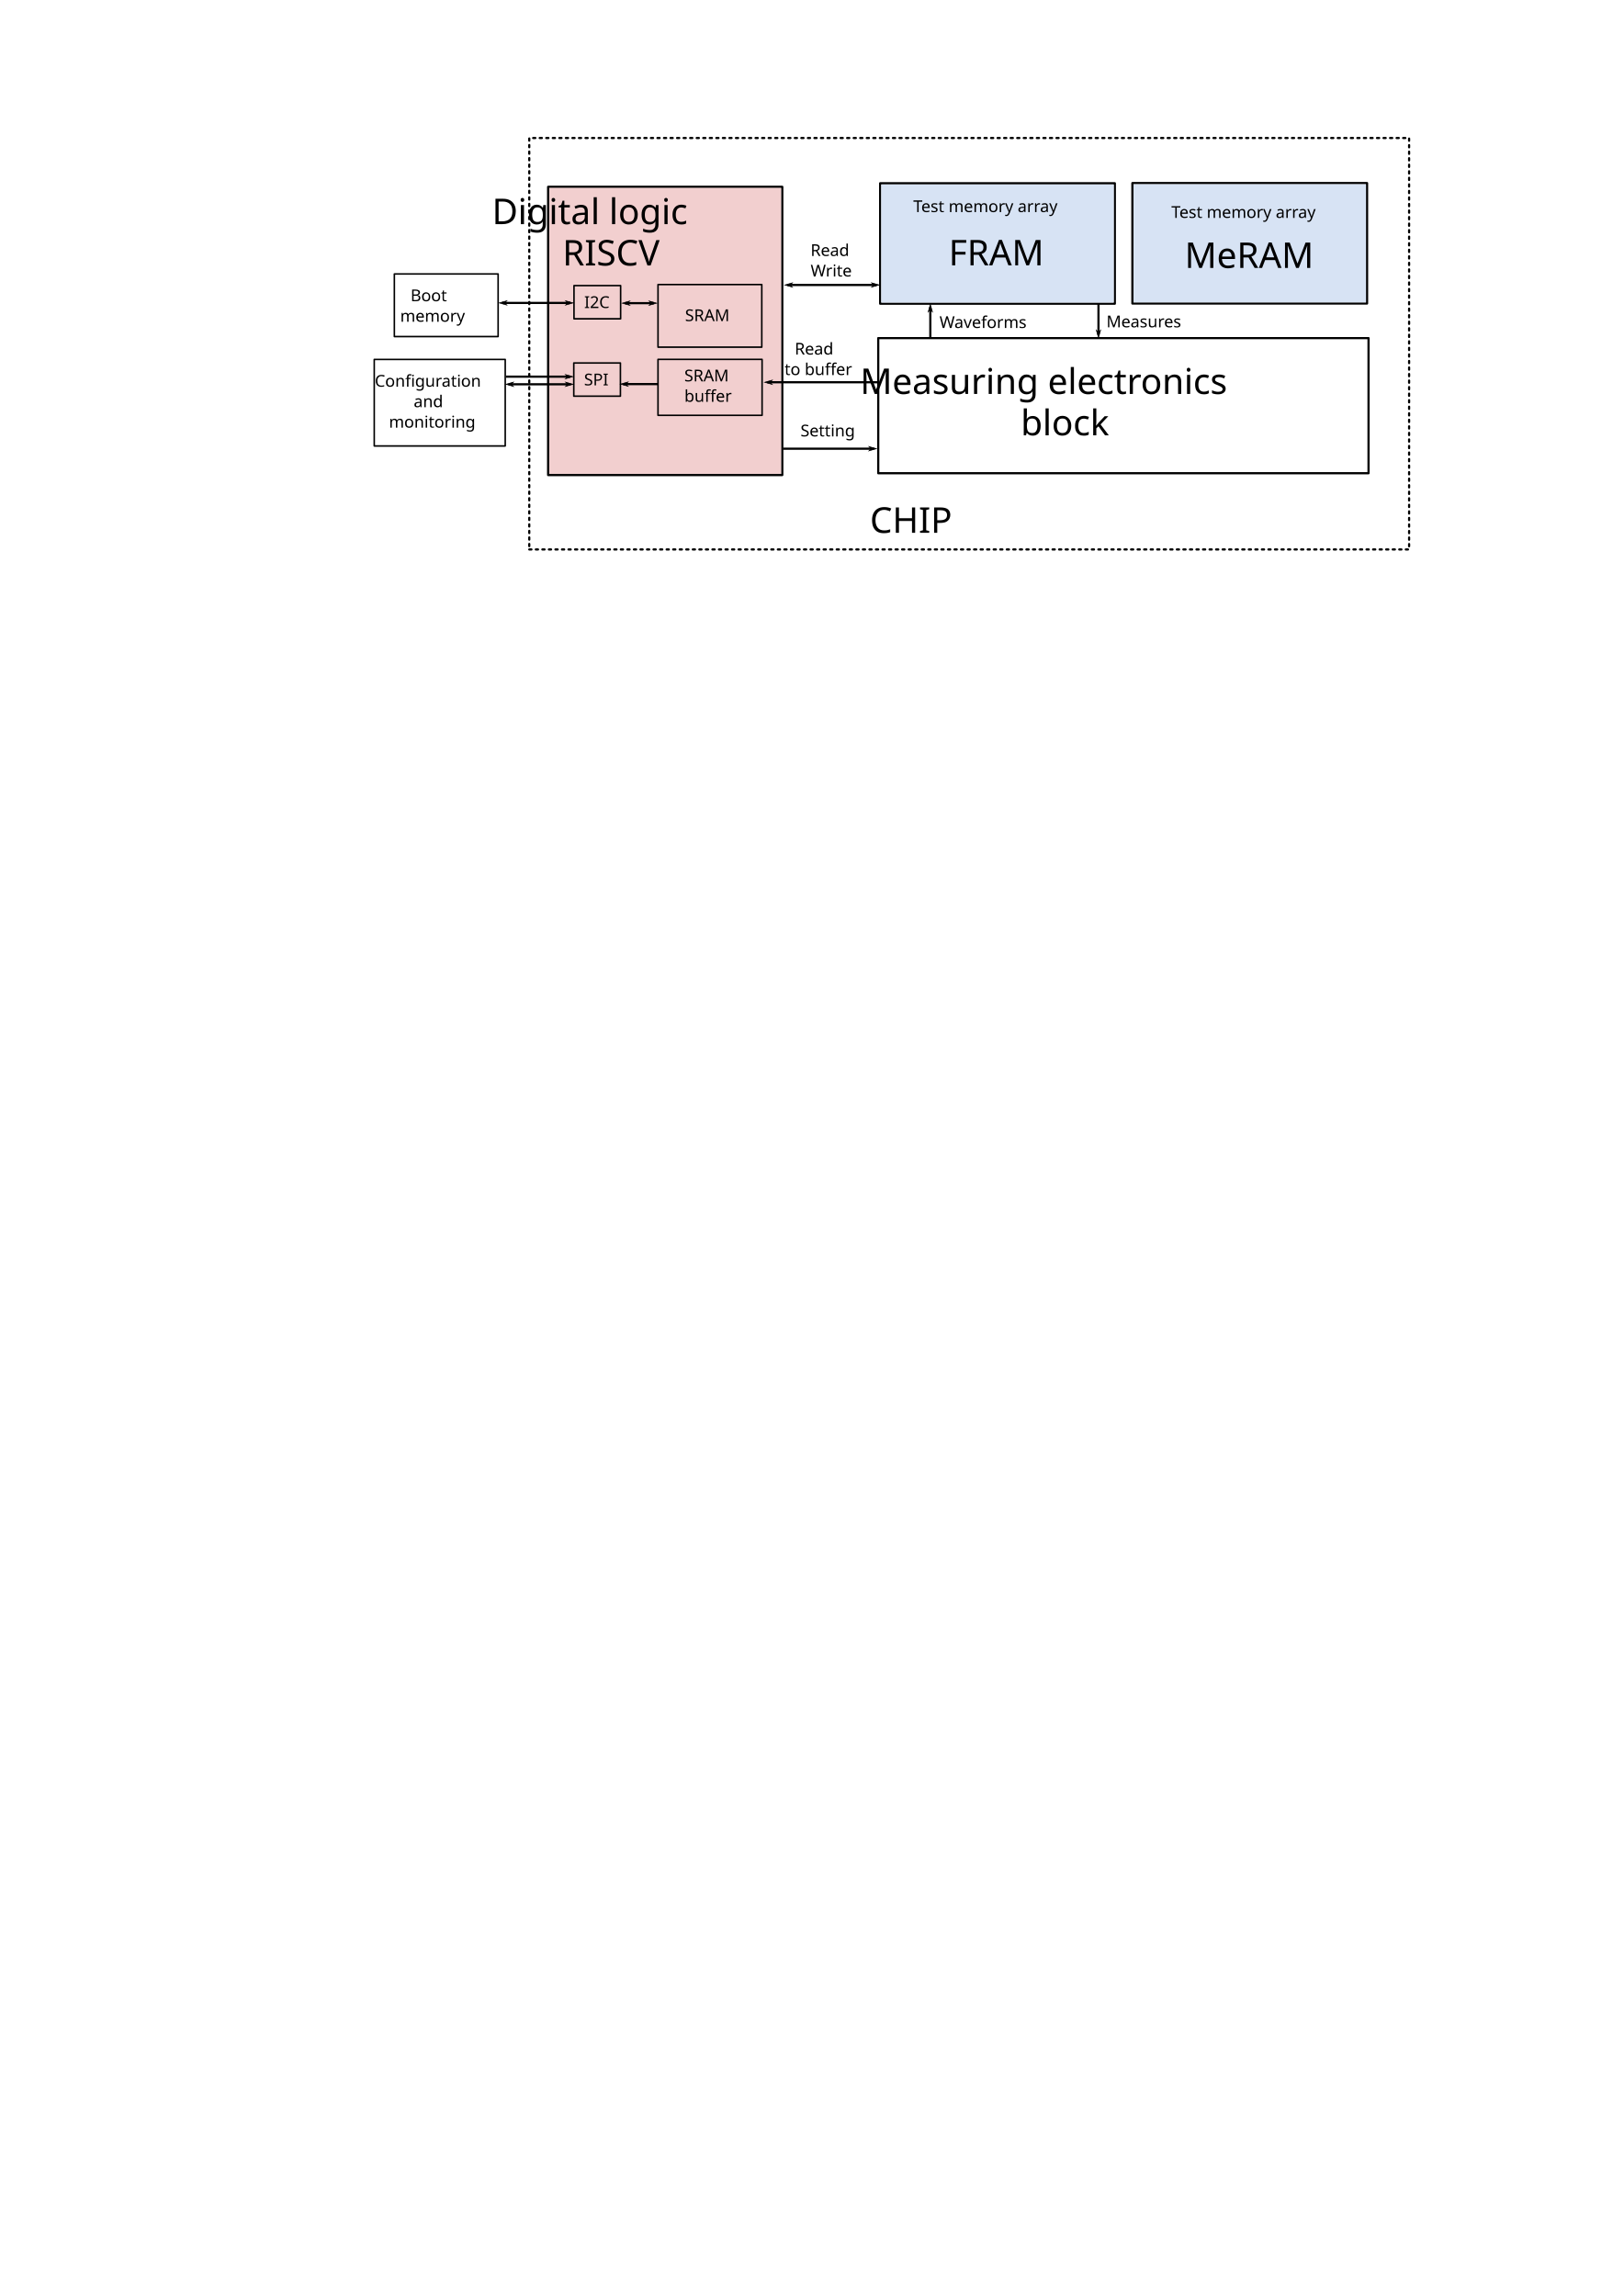
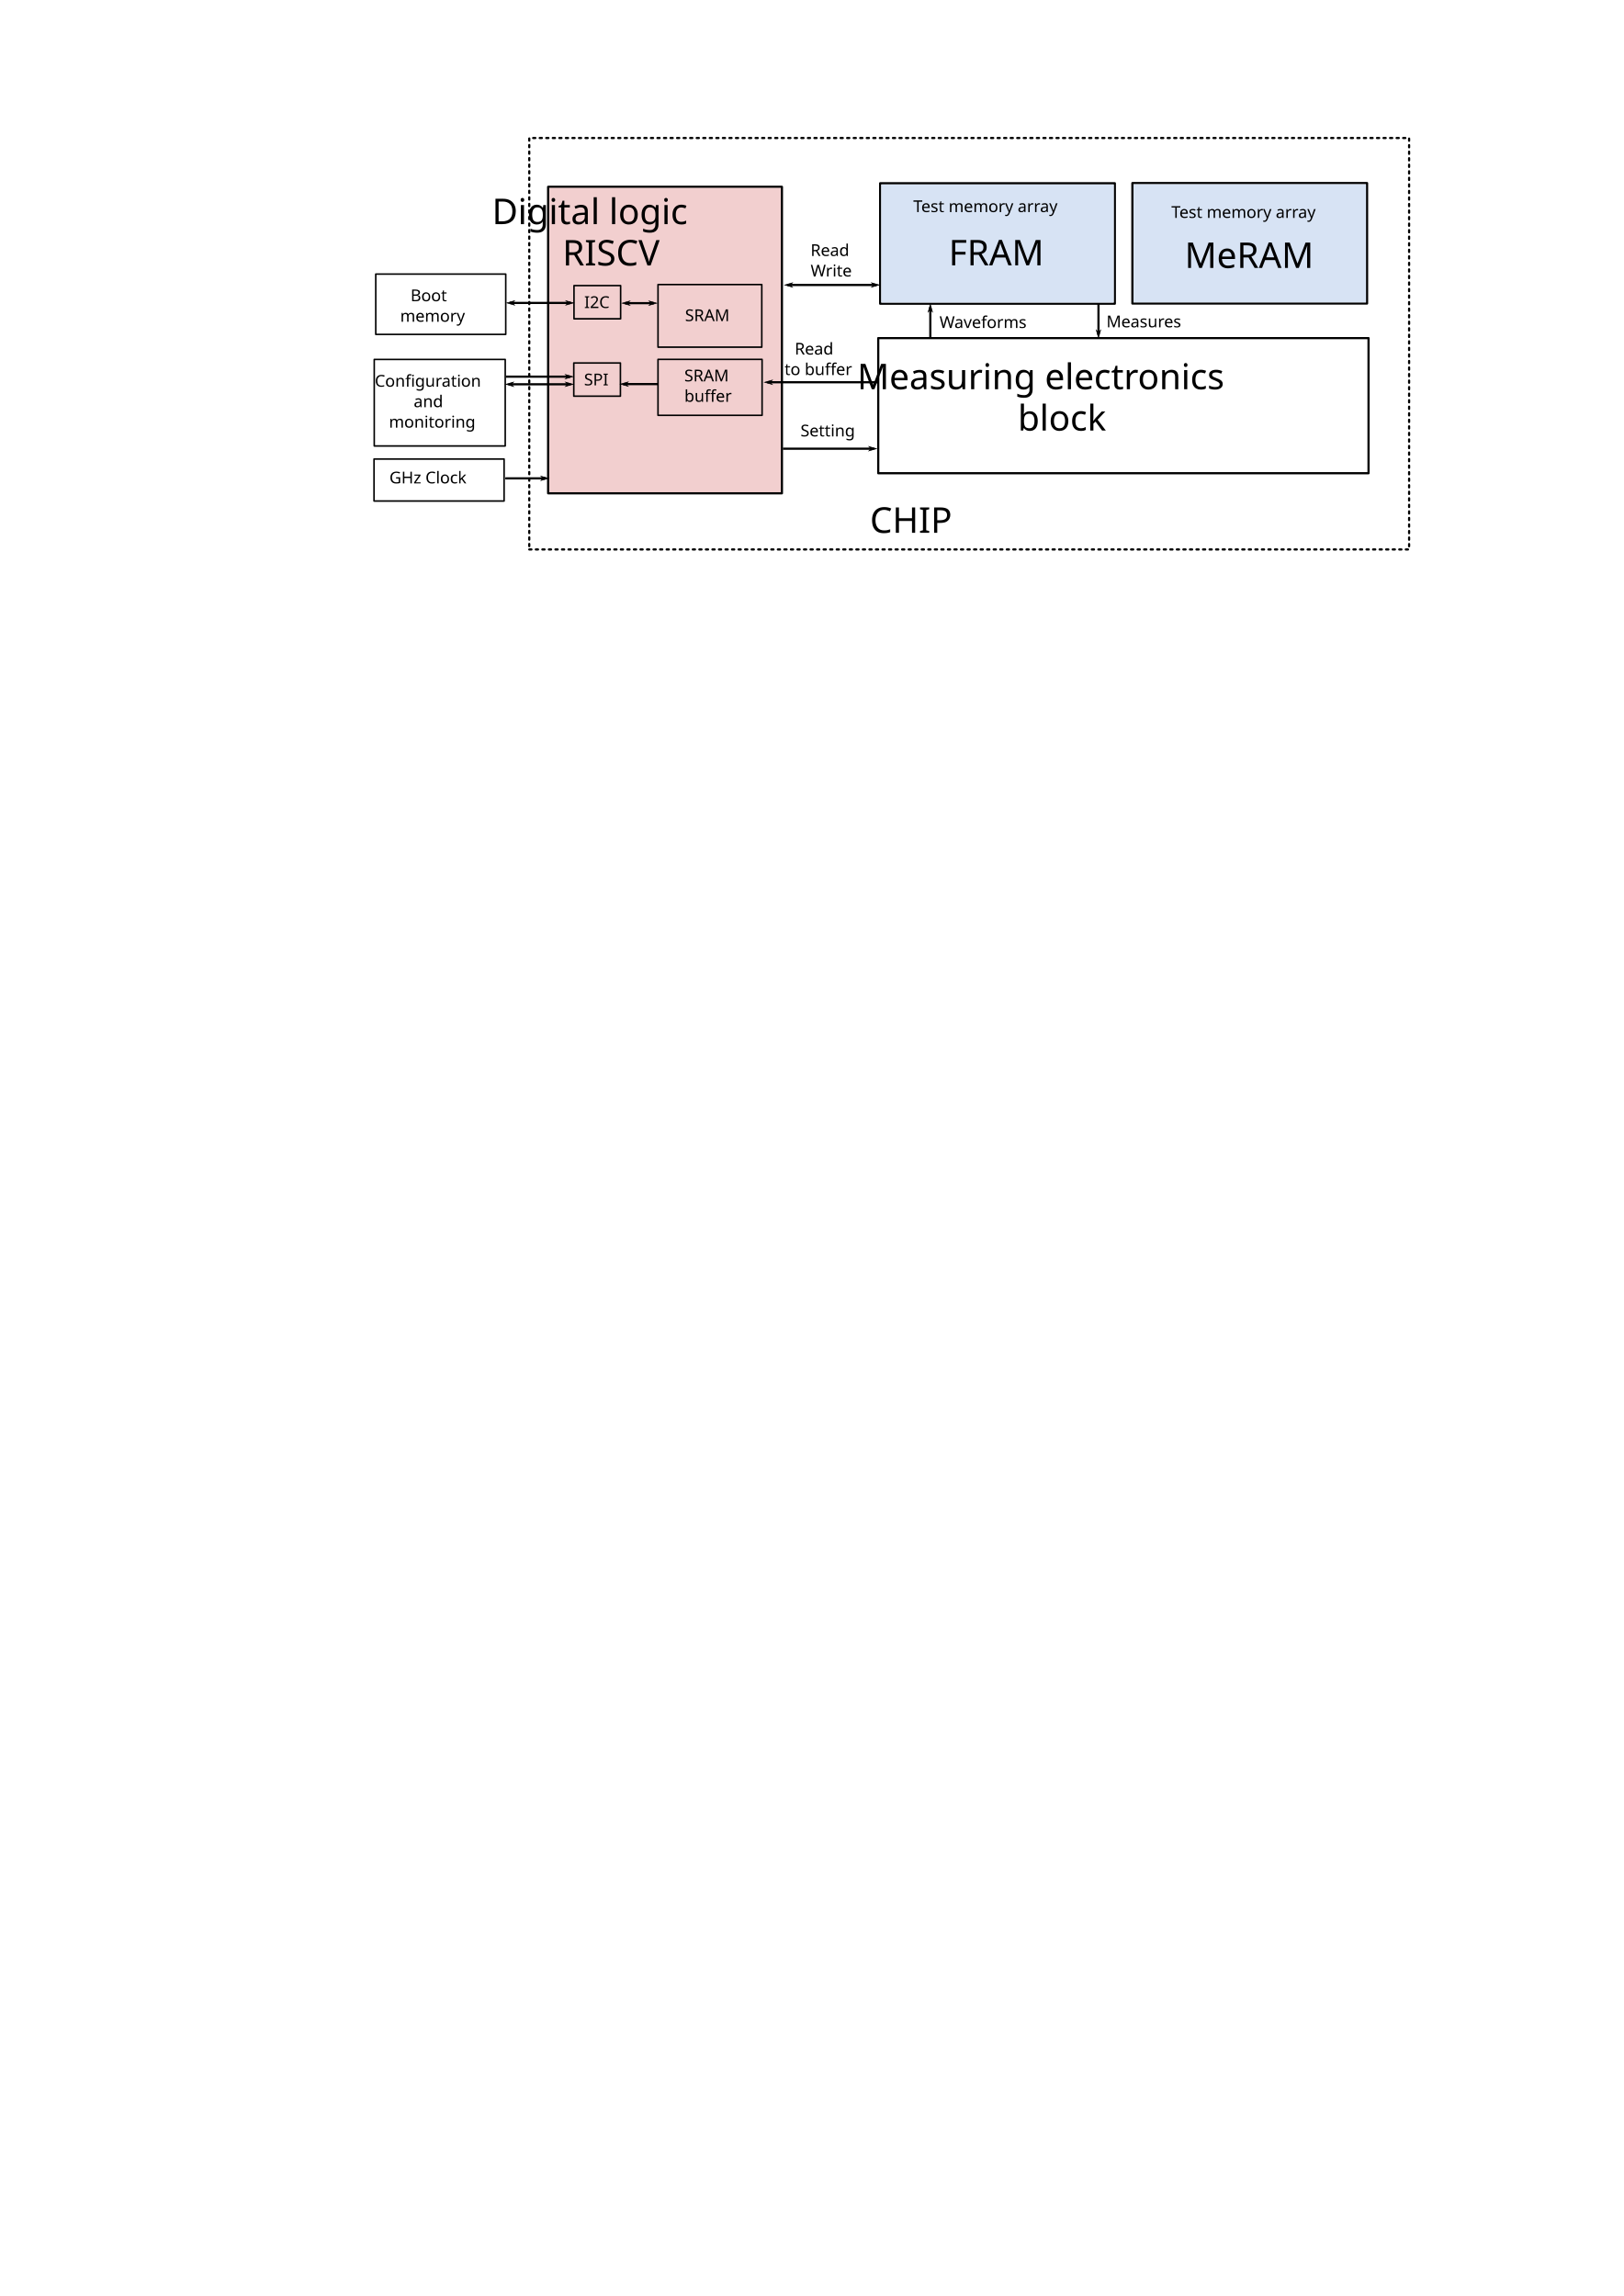
<svg xmlns="http://www.w3.org/2000/svg" width="210mm" height="297mm" viewBox="0 0 210 297" version="1.1" id="svg7142">
  <defs id="defs7136">
    <marker style="overflow:visible" id="marker10012" refX="0" refY="0" orient="auto">
      <path transform="matrix(0.2,0,0,0.2,1.2,0)" style="fill:#000000;fill-opacity:1;fill-rule:evenodd;stroke:#000000;stroke-width:1pt;stroke-opacity:1" d="M 0,0 5,-5 -12.5,0 5,5 Z" id="path10010" />
    </marker>
    <marker orient="auto" refY="0.0" refX="0.0" id="Arrow1Sstart" style="overflow:visible">
      <path id="path8112" d="M 0.0,0.0 L 5.0,-5.0 L -12.5,0.0 L 5.0,5.0 L 0.0,0.0 z " style="fill-rule:evenodd;stroke:#000000;stroke-width:1pt;stroke-opacity:1;fill:#000000;fill-opacity:1" transform="scale(0.2) translate(6,0)" />
    </marker>
    <marker orient="auto" refY="0.0" refX="0.0" id="Arrow2Mstart" style="overflow:visible">
      <path id="path8124" style="fill-rule:evenodd;stroke-width:0.625;stroke-linejoin:round;stroke:#000000;stroke-opacity:1;fill:#000000;fill-opacity:1" d="M 8.719,4.034 L -2.207,0.016 L 8.719,-4.002 C 6.973,-1.63 6.983,1.616 8.719,4.034 z " transform="scale(0.6) translate(0,0)" />
    </marker>
    <marker orient="auto" refY="0.0" refX="0.0" id="Arrow2Send" style="overflow:visible;">
      <path id="path8133" style="fill-rule:evenodd;stroke-width:0.625;stroke-linejoin:round;stroke:#000000;stroke-opacity:1;fill:#000000;fill-opacity:1" d="M 8.719,4.034 L -2.207,0.016 L 8.719,-4.002 C 6.973,-1.63 6.983,1.616 8.719,4.034 z " transform="scale(0.3) rotate(180) translate(-2.3,0)" />
    </marker>
    <marker orient="auto" refY="0.0" refX="0.0" id="Arrow2Lstart" style="overflow:visible">
      <path id="path8118" style="fill-rule:evenodd;stroke-width:0.625;stroke-linejoin:round;stroke:#000000;stroke-opacity:1;fill:#000000;fill-opacity:1" d="M 8.719,4.034 L -2.207,0.016 L 8.719,-4.002 C 6.973,-1.63 6.983,1.616 8.719,4.034 z " transform="scale(1.1) translate(1,0)" />
    </marker>
    <marker orient="auto" refY="0.0" refX="0.0" id="Arrow2Mend" style="overflow:visible;">
      <path id="path8127" style="fill-rule:evenodd;stroke-width:0.625;stroke-linejoin:round;stroke:#000000;stroke-opacity:1;fill:#000000;fill-opacity:1" d="M 8.719,4.034 L -2.207,0.016 L 8.719,-4.002 C 6.973,-1.63 6.983,1.616 8.719,4.034 z " transform="scale(0.6) rotate(180) translate(0,0)" />
    </marker>
    <marker orient="auto" refY="0.0" refX="0.0" id="Arrow1Send" style="overflow:visible;">
      <path id="path8115" d="M 0.0,0.0 L 5.0,-5.0 L -12.5,0.0 L 5.0,5.0 L 0.0,0.0 z " style="fill-rule:evenodd;stroke:#000000;stroke-width:1pt;stroke-opacity:1;fill:#000000;fill-opacity:1" transform="scale(0.2) rotate(180) translate(6,0)" />
    </marker>
    <marker orient="auto" refY="0.0" refX="0.0" id="Arrow1Lend" style="overflow:visible;">
      <path id="path8103" d="M 0.0,0.0 L 5.0,-5.0 L -12.5,0.0 L 5.0,5.0 L 0.0,0.0 z " style="fill-rule:evenodd;stroke:#000000;stroke-width:1pt;stroke-opacity:1;fill:#000000;fill-opacity:1" transform="scale(0.8) rotate(180) translate(12.5,0)" />
    </marker>
    <marker orient="auto" refY="0" refX="0" id="Arrow1Sstart-2-9" style="overflow:visible">
      <path id="path8112-8-4" d="M 0,0 5,-5 -12.5,0 5,5 Z" style="fill:#000000;fill-opacity:1;fill-rule:evenodd;stroke:#000000;stroke-width:1pt;stroke-opacity:1" transform="matrix(0.2,0,0,0.2,1.2,0)" />
    </marker>
    <marker orient="auto" refY="0" refX="0" id="Arrow1Sstart-2-9-8" style="overflow:visible">
      <path id="path8112-8-4-4" d="M 0,0 5,-5 -12.5,0 5,5 Z" style="fill:#000000;fill-opacity:1;fill-rule:evenodd;stroke:#000000;stroke-width:1pt;stroke-opacity:1" transform="matrix(0.2,0,0,0.2,1.2,0)" />
    </marker>
    <marker orient="auto" refY="0" refX="0" id="Arrow1Sstart-2-9-0" style="overflow:visible">
      <path id="path8112-8-4-3" d="M 0,0 5,-5 -12.5,0 5,5 Z" style="fill:#000000;fill-opacity:1;fill-rule:evenodd;stroke:#000000;stroke-width:1pt;stroke-opacity:1" transform="matrix(0.2,0,0,0.2,1.2,0)" />
    </marker>
    <marker orient="auto" refY="0" refX="0" id="Arrow1Sstart-2-9-8-1" style="overflow:visible">
      <path id="path8112-8-4-4-0" d="M 0,0 5,-5 -12.5,0 5,5 Z" style="fill:#000000;fill-opacity:1;fill-rule:evenodd;stroke:#000000;stroke-width:1pt;stroke-opacity:1" transform="matrix(0.2,0,0,0.2,1.2,0)" />
    </marker>
    <marker orient="auto" refY="0" refX="0" id="Arrow1Send-6" style="overflow:visible">
      <path id="path8115-3" d="M 0,0 5,-5 -12.5,0 5,5 Z" style="fill:#000000;fill-opacity:1;fill-rule:evenodd;stroke:#000000;stroke-width:1pt;stroke-opacity:1" transform="matrix(-0.2,0,0,-0.2,-1.2,0)" />
    </marker>
    <marker orient="auto" refY="0" refX="0" id="Arrow1Sstart-2-9-8-1-0" style="overflow:visible">
      <path id="path8112-8-4-4-0-6" d="M 0,0 5,-5 -12.5,0 5,5 Z" style="fill:#000000;fill-opacity:1;fill-rule:evenodd;stroke:#000000;stroke-width:1pt;stroke-opacity:1" transform="matrix(0.2,0,0,0.2,1.2,0)" />
    </marker>
    <marker orient="auto" refY="0" refX="0" id="Arrow1Send-6-1" style="overflow:visible">
      <path id="path8115-3-5" d="M 0,0 5,-5 -12.5,0 5,5 Z" style="fill:#000000;fill-opacity:1;fill-rule:evenodd;stroke:#000000;stroke-width:1pt;stroke-opacity:1" transform="matrix(-0.2,0,0,-0.2,-1.2,0)" />
    </marker>
    <marker orient="auto" refY="0" refX="0" id="Arrow1Sstart-2-9-4" style="overflow:visible">
      <path id="path8112-8-4-7" d="M 0,0 5,-5 -12.5,0 5,5 Z" style="fill:#000000;fill-opacity:1;fill-rule:evenodd;stroke:#000000;stroke-width:1pt;stroke-opacity:1" transform="matrix(0.2,0,0,0.2,1.2,0)" />
    </marker>
    <marker orient="auto" refY="0" refX="0" id="Arrow1Sstart-2-9-8-3" style="overflow:visible">
      <path id="path8112-8-4-4-07" d="M 0,0 5,-5 -12.5,0 5,5 Z" style="fill:#000000;fill-opacity:1;fill-rule:evenodd;stroke:#000000;stroke-width:1pt;stroke-opacity:1" transform="matrix(0.2,0,0,0.2,1.2,0)" />
    </marker>
    <marker orient="auto" refY="0" refX="0" id="Arrow1Send-8" style="overflow:visible">
      <path id="path8115-6" d="M 0,0 5,-5 -12.5,0 5,5 Z" style="fill:#000000;fill-opacity:1;fill-rule:evenodd;stroke:#000000;stroke-width:1pt;stroke-opacity:1" transform="matrix(-0.2,0,0,-0.2,-1.2,0)" />
    </marker>
    <marker orient="auto" refY="0" refX="0" id="Arrow1Sstart-2-9-8-3-1" style="overflow:visible">
      <path id="path8112-8-4-4-07-4" d="M 0,0 5,-5 -12.5,0 5,5 Z" style="fill:#000000;fill-opacity:1;fill-rule:evenodd;stroke:#000000;stroke-width:1pt;stroke-opacity:1" transform="matrix(0.2,0,0,0.2,1.2,0)" />
    </marker>
    <marker orient="auto" refY="0" refX="0" id="Arrow1Send-8-9" style="overflow:visible">
      <path id="path8115-6-2" d="M 0,0 5,-5 -12.5,0 5,5 Z" style="fill:#000000;fill-opacity:1;fill-rule:evenodd;stroke:#000000;stroke-width:1pt;stroke-opacity:1" transform="matrix(-0.2,0,0,-0.2,-1.2,0)" />
    </marker>
    <marker orient="auto" refY="0" refX="0" id="Arrow1Sstart-2-9-6" style="overflow:visible">
      <path id="path8112-8-4-8" d="M 0,0 5,-5 -12.5,0 5,5 Z" style="fill:#000000;fill-opacity:1;fill-rule:evenodd;stroke:#000000;stroke-width:1pt;stroke-opacity:1" transform="matrix(0.2,0,0,0.2,1.2,0)" />
    </marker>
    <marker orient="auto" refY="0" refX="0" id="Arrow1Sstart-2-9-4-2" style="overflow:visible">
      <path id="path8112-8-4-7-6" d="M 0,0 5,-5 -12.5,0 5,5 Z" style="fill:#000000;fill-opacity:1;fill-rule:evenodd;stroke:#000000;stroke-width:1pt;stroke-opacity:1" transform="matrix(0.2,0,0,0.2,1.2,0)" />
    </marker>
    <marker orient="auto" refY="0" refX="0" id="Arrow1Sstart-2-9-6-7" style="overflow:visible">
      <path id="path8112-8-4-8-1" d="M 0,0 5,-5 -12.5,0 5,5 Z" style="fill:#000000;fill-opacity:1;fill-rule:evenodd;stroke:#000000;stroke-width:1pt;stroke-opacity:1" transform="matrix(0.2,0,0,0.2,1.2,0)" />
    </marker>
    <marker orient="auto" refY="0" refX="0" id="Arrow1Sstart-2-9-6-7-2" style="overflow:visible">
      <path id="path8112-8-4-8-1-7" d="M 0,0 5,-5 -12.5,0 5,5 Z" style="fill:#000000;fill-opacity:1;fill-rule:evenodd;stroke:#000000;stroke-width:1pt;stroke-opacity:1" transform="matrix(0.2,0,0,0.2,1.2,0)" />
    </marker>
+     <marker orient="auto" refY="0" refX="0" id="Arrow1Sstart-2-9-67" style="overflow:visible">
+       <path id="path8112-8-4-5" d="M 0,0 5,-5 -12.5,0 5,5 Z" style="fill:#000000;fill-opacity:1;fill-rule:evenodd;stroke:#000000;stroke-width:1pt;stroke-opacity:1" transform="matrix(0.2,0,0,0.2,1.2,0)" />
+     </marker>
  </defs>
  <g id="layer1">
    <rect transform="scale(1,-1)" y="-39.283" x="113.834" height="15.579" width="30.352" id="rect5158-7-7-0-1-1" style="opacity:1;fill:none;fill-opacity:1;stroke:#000000;stroke-width:0.282;stroke-linecap:round;stroke-linejoin:round;stroke-miterlimit:4;stroke-dasharray:none;stroke-dashoffset:0;stroke-opacity:1" />
    <path style="fill:#d7e3f4;stroke-width:0.1;stroke-linecap:square;stroke-miterlimit:4;stroke-dasharray:none" d="m 113.978,31.505 v -7.634 h 15.034 15.034 v 7.634 7.634 h -15.034 -15.034 z" id="path7808" />
    <text xml:space="preserve" style="font-style:normal;font-weight:normal;font-size:2.117px;line-height:1.25;font-family:sans-serif;text-align:center;letter-spacing:0px;word-spacing:0px;text-anchor:middle;fill:#000000;fill-opacity:1;stroke:none;stroke-width:0.265" x="128.83" y="27.439" id="text4709">
      <tspan x="128.83" y="27.439" style="font-size:2.117px;text-align:center;text-anchor:middle;stroke-width:0.265" id="tspan4729">Test memory array</tspan>
    </text>
    <text xml:space="preserve" style="font-style:normal;font-weight:normal;font-size:10.583px;line-height:1.25;font-family:sans-serif;letter-spacing:0px;word-spacing:0px;fill:#000000;fill-opacity:1;stroke:none;stroke-width:0.265" x="122.688" y="34.323" id="text6986">
      <tspan id="tspan6984" x="122.688" y="34.323" style="font-size:4.586px;stroke-width:0.265">FRAM</tspan>
    </text>
    <rect transform="scale(1,-1)" y="-39.261" x="146.456" height="15.579" width="30.352" id="rect5158-7-7-0-1-1-5" style="opacity:1;fill:none;fill-opacity:1;stroke:#000000;stroke-width:0.282;stroke-linecap:round;stroke-linejoin:round;stroke-miterlimit:4;stroke-dasharray:none;stroke-dashoffset:0;stroke-opacity:1" />
    <path style="fill:#d7e3f4;stroke-width:0.1;stroke-linecap:square;stroke-miterlimit:4;stroke-dasharray:none" d="m 146.6,31.483 v -7.634 h 15.034 15.034 v 7.634 7.634 h -15.034 -15.034 z" id="path7808-4" />
    <text xml:space="preserve" style="font-style:normal;font-weight:normal;font-size:10.583px;line-height:1.25;font-family:sans-serif;letter-spacing:0px;word-spacing:0px;fill:#000000;fill-opacity:1;stroke:none;stroke-width:0.265" x="153.212" y="34.659" id="text6986-0">
      <tspan id="tspan6984-9" x="153.212" y="34.659" style="font-size:4.586px;stroke-width:0.265">MeRAM</tspan>
    </text>
-     <rect transform="scale(1,-1)" y="-61.449" x="70.892" height="37.283" width="30.285" id="rect5158-7-7-0-1-1-6" style="opacity:1;fill:none;fill-opacity:1;stroke:#000000;stroke-width:0.282;stroke-linecap:round;stroke-linejoin:round;stroke-miterlimit:4;stroke-dasharray:none;stroke-dashoffset:0;stroke-opacity:1" />
+     <rect transform="scale(1,-1)" y="-63.81" x="70.892" height="39.644" width="30.238" id="rect5158-7-7-0-1-1-6" style="opacity:1;fill:none;fill-opacity:1;stroke:#000000;stroke-width:0.282;stroke-linecap:round;stroke-linejoin:round;stroke-miterlimit:4;stroke-dasharray:none;stroke-dashoffset:0;stroke-opacity:1" />
    <text xml:space="preserve" style="font-style:normal;font-weight:normal;font-size:6.35px;line-height:1.25;font-family:sans-serif;letter-spacing:0px;word-spacing:0px;fill:#000000;fill-opacity:0;stroke:none;stroke-width:0.265" x="62.933" y="26.227" id="text7891">
      <tspan id="tspan7889" x="62.933" y="31.846" style="font-size:6.35px;line-height:1.25;fill:#000000;fill-opacity:0;stroke-width:0.265" />
    </text>
-     <path style="opacity:0.926;fill:#e9afaf;fill-opacity:0.626;stroke-width:0.1;stroke-linecap:square;stroke-miterlimit:4;stroke-dasharray:none" d="M 71.046,42.802 V 24.305 H 86.032 101.019 V 42.802 61.298 H 86.032 71.046 Z" id="path7941" />
+     <path style="opacity:0.926;fill:#e9afaf;fill-opacity:0.626;stroke-width:0.1;stroke-linecap:square;stroke-miterlimit:4;stroke-dasharray:none" d="M 71.046,43.989 V 24.305 H 86.015 100.985 V 43.989 63.674 H 86.015 71.046 Z" id="path7941" />
    <text xml:space="preserve" style="font-style:normal;font-weight:normal;font-size:10.583px;line-height:0.5;font-family:sans-serif;text-align:center;letter-spacing:0px;word-spacing:0px;text-anchor:middle;fill:#000000;fill-opacity:1;stroke:none;stroke-width:0.265" x="85.911" y="28.993" id="text6986-06">
      <tspan x="85.911" y="28.993" style="font-size:4.586px;line-height:0.5;text-align:center;text-anchor:middle;stroke-width:0.265" id="tspan8001">Digital logic</tspan>
      <tspan x="85.911" y="34.344" style="font-size:4.586px;line-height:0.5;text-align:center;text-anchor:middle;stroke-width:0.265" id="tspan8009">RISCV</tspan>
    </text>
    <rect transform="scale(1,-1)" y="-44.907" x="85.104" height="8.1" width="13.421" id="rect5158-7-7-0-1-1-61" style="opacity:1;fill:none;fill-opacity:1;stroke:#000000;stroke-width:0.2;stroke-linecap:round;stroke-linejoin:round;stroke-miterlimit:4;stroke-dasharray:none;stroke-dashoffset:0;stroke-opacity:1" />
    <text xml:space="preserve" style="font-style:normal;font-weight:normal;font-size:2.117px;line-height:1.25;font-family:sans-serif;letter-spacing:0px;word-spacing:0px;fill:#000000;fill-opacity:1;stroke:none;stroke-width:0.265" x="88.596" y="41.542" id="text4709-8">
      <tspan x="88.596" y="41.542" style="font-size:2.117px;stroke-width:0.265" id="tspan4729-79">SRAM</tspan>
    </text>
    <text xml:space="preserve" style="font-style:normal;font-weight:normal;font-size:2.117px;line-height:1.25;font-family:sans-serif;text-align:center;letter-spacing:0px;word-spacing:0px;text-anchor:middle;fill:#000000;fill-opacity:1;stroke:none;stroke-width:0.265" x="162.206" y="28.185" id="text4709-2">
      <tspan x="162.206" y="28.185" style="font-size:2.117px;text-align:center;text-anchor:middle;stroke-width:0.265" id="tspan4729-0">Test memory array</tspan>
    </text>
    <rect transform="scale(1,-1)" y="-51.247" x="74.21" height="4.295" width="6.031" id="rect5158-7-7-0-1-1-61-2" style="opacity:1;fill:none;fill-opacity:1;stroke:#000000;stroke-width:0.2;stroke-linecap:round;stroke-linejoin:round;stroke-miterlimit:4;stroke-dasharray:none;stroke-dashoffset:0;stroke-opacity:1" />
    <text xml:space="preserve" style="font-style:normal;font-weight:normal;font-size:2.117px;line-height:1.25;font-family:sans-serif;letter-spacing:0px;word-spacing:0px;fill:#000000;fill-opacity:1;stroke:none;stroke-width:0.265" x="75.537" y="49.848" id="text4709-8-3">
      <tspan x="75.537" y="49.848" style="font-size:2.117px;stroke-width:0.265" id="tspan4729-79-7">SPI</tspan>
    </text>
    <rect transform="scale(1,-1)" y="-41.239" x="74.237" height="4.295" width="6.031" id="rect5158-7-7-0-1-1-61-2-5" style="opacity:1;fill:none;fill-opacity:1;stroke:#000000;stroke-width:0.2;stroke-linecap:round;stroke-linejoin:round;stroke-miterlimit:4;stroke-dasharray:none;stroke-dashoffset:0;stroke-opacity:1" />
    <text xml:space="preserve" style="font-style:normal;font-weight:normal;font-size:2.117px;line-height:1.25;font-family:sans-serif;letter-spacing:0px;word-spacing:0px;fill:#000000;fill-opacity:1;stroke:none;stroke-width:0.265" x="75.563" y="39.84" id="text4709-8-3-9">
      <tspan x="75.563" y="39.84" style="font-size:2.117px;stroke-width:0.265" id="tspan4729-79-7-2">I2C</tspan>
    </text>
-     <rect transform="scale(1,-1)" y="-43.536" x="51.003" height="8.1" width="13.421" id="rect5158-7-7-0-1-1-61-7" style="opacity:1;fill:none;fill-opacity:1;stroke:#000000;stroke-width:0.2;stroke-linecap:round;stroke-linejoin:round;stroke-miterlimit:4;stroke-dasharray:none;stroke-dashoffset:0;stroke-opacity:1" />
+     <rect transform="scale(1,-1)" y="-43.252" x="48.598" height="7.799" width="16.812" id="rect5158-7-7-0-1-1-61-7" style="opacity:1;fill:none;fill-opacity:1;stroke:#000000;stroke-width:0.2;stroke-linecap:round;stroke-linejoin:round;stroke-miterlimit:4;stroke-dasharray:none;stroke-dashoffset:0;stroke-opacity:1" />
    <text xml:space="preserve" style="font-style:normal;font-weight:normal;font-size:2.117px;line-height:1.25;font-family:sans-serif;text-align:center;letter-spacing:0px;word-spacing:0px;text-anchor:middle;fill:#000000;fill-opacity:1;stroke:none;stroke-width:0.265" x="57.32" y="38.968" id="text4709-8-36">
      <tspan x="57.656" y="38.968" style="font-size:2.117px;text-align:center;text-anchor:middle;stroke-width:0.265" id="tspan4729-79-1">Boot </tspan>
      <tspan x="57.32" y="41.614" style="font-size:2.117px;text-align:center;text-anchor:middle;stroke-width:0.265" id="tspan9073">memory</tspan>
    </text>
    <rect transform="scale(1,-1)" y="-57.689" x="48.402" height="11.195" width="16.941" id="rect5158-7-7-0-1-1-61-7-2" style="opacity:1;fill:none;fill-opacity:1;stroke:#000000;stroke-width:0.2;stroke-linecap:round;stroke-linejoin:round;stroke-miterlimit:4;stroke-dasharray:none;stroke-dashoffset:0;stroke-opacity:1" />
    <text xml:space="preserve" style="font-style:normal;font-weight:normal;font-size:2.117px;line-height:1.25;font-family:sans-serif;text-align:center;letter-spacing:0px;word-spacing:0px;text-anchor:middle;fill:#000000;fill-opacity:1;stroke:none;stroke-width:0.265" x="57.27" y="50.027" id="text4709-8-36-9">
      <tspan x="57.27" y="50.027" style="font-size:2.117px;text-align:center;text-anchor:middle;stroke-width:0.265" id="tspan9073-1">Configuration</tspan>
      <tspan x="57.606" y="52.672" style="font-size:2.117px;text-align:center;text-anchor:middle;stroke-width:0.265" id="tspan9103">and </tspan>
      <tspan x="57.27" y="55.318" style="font-size:2.117px;text-align:center;text-anchor:middle;stroke-width:0.265" id="tspan9107">monitoring</tspan>
    </text>
    <path id="path5087-3-6-2-0-4-9-7" d="M 73.742,48.723 H 65.437" style="fill:none;fill-rule:evenodd;stroke:#000000;stroke-width:0.282;stroke-linecap:butt;stroke-linejoin:miter;stroke-miterlimit:4;stroke-dasharray:none;stroke-opacity:1;marker-start:url(#Arrow1Sstart-2-9)" />
    <path id="path5087-3-6-2-0-4-9-7-5" d="M 84.571,39.215 H 80.834" style="fill:none;fill-rule:evenodd;stroke:#000000;stroke-width:0.282;stroke-linecap:butt;stroke-linejoin:miter;stroke-miterlimit:4;stroke-dasharray:none;stroke-opacity:1;marker-start:url(#Arrow1Sstart-2-9-8);marker-end:url(#Arrow1Send)" />
-     <path id="path5087-3-6-2-0-4-9-7-5-2" d="M 73.767,39.185 H 64.932" style="fill:none;fill-rule:evenodd;stroke:#000000;stroke-width:0.282;stroke-linecap:butt;stroke-linejoin:miter;stroke-miterlimit:4;stroke-dasharray:none;stroke-opacity:1;marker-start:url(#Arrow1Sstart-2-9-8-1);marker-end:url(#Arrow1Send-6)" />
+     <path id="path5087-3-6-2-0-4-9-7-5-2" d="M 73.817,39.185 H 65.917" style="fill:none;fill-rule:evenodd;stroke:#000000;stroke-width:0.282;stroke-linecap:butt;stroke-linejoin:miter;stroke-miterlimit:4;stroke-dasharray:none;stroke-opacity:1;marker-start:url(#Arrow1Sstart-2-9-8-1);marker-end:url(#Arrow1Send-6)" />
    <path id="path5087-3-6-2-0-4-9-7-5-2-5" d="M 73.758,49.709 H 65.791" style="fill:none;fill-rule:evenodd;stroke:#000000;stroke-width:0.282;stroke-linecap:butt;stroke-linejoin:miter;stroke-miterlimit:4;stroke-dasharray:none;stroke-opacity:1;marker-start:url(#Arrow1Sstart-2-9-8-1-0);marker-end:url(#Arrow1Send-6-1)" />
    <path id="path5087-3-6-2-0-4-9-7-6" d="m 80.61,49.685 h 4.499" style="fill:none;fill-rule:evenodd;stroke:#000000;stroke-width:0.282;stroke-linecap:butt;stroke-linejoin:miter;stroke-miterlimit:4;stroke-dasharray:none;stroke-opacity:1;marker-start:url(#Arrow1Sstart-2-9-4)" />
    <rect transform="scale(1,-1)" y="-53.722" x="85.102" height="7.236" width="13.461" id="rect5158-7-7-0-1-1-61-2-56" style="opacity:1;fill:none;fill-opacity:1;stroke:#000000;stroke-width:0.2;stroke-linecap:round;stroke-linejoin:round;stroke-miterlimit:4;stroke-dasharray:none;stroke-dashoffset:0;stroke-opacity:1" />
    <text xml:space="preserve" style="font-style:normal;font-weight:normal;font-size:2.117px;line-height:1.25;font-family:sans-serif;letter-spacing:0px;word-spacing:0px;fill:#000000;fill-opacity:1;stroke:none;stroke-width:0.265" x="88.503" y="49.334" id="text4709-8-3-93">
      <tspan x="88.503" y="49.334" style="font-size:2.117px;stroke-width:0.265" id="tspan4729-79-7-7">SRAM</tspan>
      <tspan x="88.503" y="51.98" style="font-size:2.117px;stroke-width:0.265" id="tspan15023">buffer</tspan>
    </text>
    <rect transform="scale(1,-1)" y="-61.214" x="113.586" height="17.477" width="63.412" id="rect5158-7-7-0-1-1-2" style="opacity:1;fill:none;fill-opacity:1;stroke:#000000;stroke-width:0.282;stroke-linecap:round;stroke-linejoin:round;stroke-miterlimit:4;stroke-dasharray:none;stroke-dashoffset:0;stroke-opacity:1" />
-     <text xml:space="preserve" style="font-style:normal;font-weight:normal;font-size:10.583px;line-height:0.5;font-family:sans-serif;text-align:center;letter-spacing:0px;word-spacing:0px;text-anchor:middle;fill:#000000;fill-opacity:1;stroke:none;stroke-width:0.265" x="144.608" y="50.96" id="text6986-06-7">
-       <tspan x="144.608" y="50.96" style="font-size:4.586px;line-height:0.5;text-align:center;text-anchor:middle;stroke-width:0.265" id="tspan8009-4">Measuring electronics</tspan>
-       <tspan x="144.608" y="56.31" style="font-size:4.586px;line-height:0.5;text-align:center;text-anchor:middle;stroke-width:0.265" id="tspan25658">block</tspan>
+     <text xml:space="preserve" style="font-style:normal;font-weight:normal;font-size:10.583px;line-height:0.5;font-family:sans-serif;text-align:center;letter-spacing:0px;word-spacing:0px;text-anchor:middle;fill:#000000;fill-opacity:1;stroke:none;stroke-width:0.265" x="144.23" y="50.346" id="text6986-06-7">
+       <tspan x="144.23" y="50.346" style="font-size:4.586px;line-height:0.5;text-align:center;text-anchor:middle;stroke-width:0.265" id="tspan8009-4">Measuring electronics</tspan>
+       <tspan x="144.23" y="55.696" style="font-size:4.586px;line-height:0.5;text-align:center;text-anchor:middle;stroke-width:0.265" id="tspan25658">block</tspan>
    </text>
    <path id="path5087-3-6-2-0-4-9-7-5-8" d="M 113.345,36.863 H 101.865" style="fill:none;fill-rule:evenodd;stroke:#000000;stroke-width:0.282;stroke-linecap:butt;stroke-linejoin:miter;stroke-miterlimit:4;stroke-dasharray:none;stroke-opacity:1;marker-start:url(#Arrow1Sstart-2-9-8-3);marker-end:url(#Arrow1Send-8)" />
    <text xml:space="preserve" style="font-style:normal;font-weight:normal;font-size:2.117px;line-height:1.25;font-family:sans-serif;letter-spacing:0px;word-spacing:0px;fill:#000000;fill-opacity:1;stroke:none;stroke-width:0.265" x="104.836" y="33.117" id="text4709-8-3-93-8">
      <tspan x="104.836" y="33.117" style="font-size:2.117px;stroke-width:0.265" id="tspan15023-3">Read</tspan>
      <tspan x="104.836" y="35.762" style="font-size:2.117px;stroke-width:0.265" id="tspan18176">Write</tspan>
    </text>
    <path id="path5087-3-6-2-0-4-9-7-9" d="M 112.996,58.041 H 101.257" style="fill:none;fill-rule:evenodd;stroke:#000000;stroke-width:0.282;stroke-linecap:butt;stroke-linejoin:miter;stroke-miterlimit:4;stroke-dasharray:none;stroke-opacity:1;marker-start:url(#Arrow1Sstart-2-9-6)" />
    <path id="path5087-3-6-2-0-4-9-7-6-6" d="M 99.256,49.447 H 113.475" style="fill:none;fill-rule:evenodd;stroke:#000000;stroke-width:0.282;stroke-linecap:butt;stroke-linejoin:miter;stroke-miterlimit:4;stroke-dasharray:none;stroke-opacity:1;marker-start:url(#Arrow1Sstart-2-9-4-2)" />
    <text xml:space="preserve" style="font-style:normal;font-weight:normal;font-size:2.117px;line-height:1.25;font-family:sans-serif;letter-spacing:0px;word-spacing:0px;fill:#000000;fill-opacity:1;stroke:none;stroke-width:0.265" x="103.533" y="56.451" id="text4709-8-3-93-8-4">
      <tspan x="103.533" y="56.451" style="font-size:2.117px;stroke-width:0.265" id="tspan18176-5">Setting</tspan>
    </text>
    <text xml:space="preserve" style="font-style:normal;font-weight:normal;font-size:2.117px;line-height:1.25;font-family:sans-serif;text-align:center;letter-spacing:0px;word-spacing:0px;text-anchor:middle;fill:#000000;fill-opacity:1;stroke:none;stroke-width:0.265" x="107.211" y="45.868" id="text4709-8-3-93-8-0">
      <tspan x="107.211" y="45.868" style="font-size:2.117px;text-align:center;text-anchor:middle;stroke-width:0.265" id="tspan15023-3-4">Read</tspan>
      <tspan x="107.211" y="48.514" style="font-size:2.117px;text-align:center;text-anchor:middle;stroke-width:0.265" id="tspan18176-8">to buffer</tspan>
    </text>
    <path id="path5087-3-6-2-0-4-9-7-9-7" d="m 120.323,39.726 v 4.041" style="fill:none;fill-rule:evenodd;stroke:#000000;stroke-width:0.282;stroke-linecap:butt;stroke-linejoin:miter;stroke-miterlimit:4;stroke-dasharray:none;stroke-opacity:1;marker-start:url(#Arrow1Sstart-2-9-6-7)" />
    <path id="path5087-3-6-2-0-4-9-7-9-7-2" d="m 142.07,43.325 v -4.041" style="fill:none;fill-rule:evenodd;stroke:#000000;stroke-width:0.282;stroke-linecap:butt;stroke-linejoin:miter;stroke-miterlimit:4;stroke-dasharray:none;stroke-opacity:1;marker-start:url(#Arrow1Sstart-2-9-6-7-2)" />
    <text xml:space="preserve" style="font-style:normal;font-weight:normal;font-size:2.117px;line-height:1.25;font-family:sans-serif;letter-spacing:0px;word-spacing:0px;fill:#000000;fill-opacity:1;stroke:none;stroke-width:0.265" x="121.507" y="42.426" id="text4709-8-3-93-8-06">
      <tspan x="121.507" y="42.426" style="font-size:2.117px;stroke-width:0.265" id="tspan18176-59">Waveforms</tspan>
    </text>
    <text xml:space="preserve" style="font-style:normal;font-weight:normal;font-size:2.117px;line-height:1.25;font-family:sans-serif;letter-spacing:0px;word-spacing:0px;fill:#000000;fill-opacity:1;stroke:none;stroke-width:0.265" x="143.096" y="42.346" id="text4709-8-3-93-8-06-4">
      <tspan x="143.096" y="42.346" style="font-size:2.117px;stroke-width:0.265" id="tspan18176-59-9">Measures</tspan>
    </text>
    <rect transform="scale(1,-1)" y="-71.076" x="68.453" height="53.225" width="113.793" id="rect5158-7-7-0-1-1-2-3" style="opacity:1;fill:none;fill-opacity:1;stroke:#000000;stroke-width:0.282;stroke-linecap:round;stroke-linejoin:round;stroke-miterlimit:4;stroke-dasharray:0.282,0.564;stroke-dashoffset:0;stroke-opacity:1" />
    <text xml:space="preserve" style="font-style:normal;font-weight:normal;font-size:10.583px;line-height:0.5;font-family:sans-serif;text-align:center;letter-spacing:0px;word-spacing:0px;text-anchor:middle;fill:#000000;fill-opacity:1;stroke:none;stroke-width:0.265" x="124.702" y="68.922" id="text6986-06-7-6">
      <tspan x="124.702" y="68.922" style="font-size:4.586px;line-height:0.5;text-align:center;text-anchor:middle;stroke-width:0.265" id="tspan25658-5">CHIP</tspan>
    </text>
+     <rect transform="scale(1,-1)" y="-64.81" x="48.374" height="5.43" width="16.823" id="rect5158-7-7-0-1-1-61-7-2-3" style="opacity:1;fill:none;fill-opacity:1;stroke:#000000;stroke-width:0.2;stroke-linecap:round;stroke-linejoin:round;stroke-miterlimit:4;stroke-dasharray:none;stroke-dashoffset:0;stroke-opacity:1" />
+     <path id="path5087-3-6-2-0-4-9-7-3" d="M 70.587,61.878 H 65.353" style="fill:none;fill-rule:evenodd;stroke:#000000;stroke-width:0.282;stroke-linecap:butt;stroke-linejoin:miter;stroke-miterlimit:4;stroke-dasharray:none;stroke-opacity:1;marker-start:url(#Arrow1Sstart-2-9-67)" />
+     <text xml:space="preserve" style="font-style:normal;font-weight:normal;font-size:2.117px;line-height:1.25;font-family:sans-serif;text-align:center;letter-spacing:0px;word-spacing:0px;text-anchor:middle;fill:#000000;fill-opacity:1;stroke:none;stroke-width:0.265" x="56.727" y="62.53" id="text4709-8-36-9-5">
+       <tspan x="56.727" y="62.53" style="font-size:2.117px;text-align:center;text-anchor:middle;stroke-width:0.265" id="tspan9107-9">GHz Clock</tspan>
+     </text>
  </g>
</svg>
